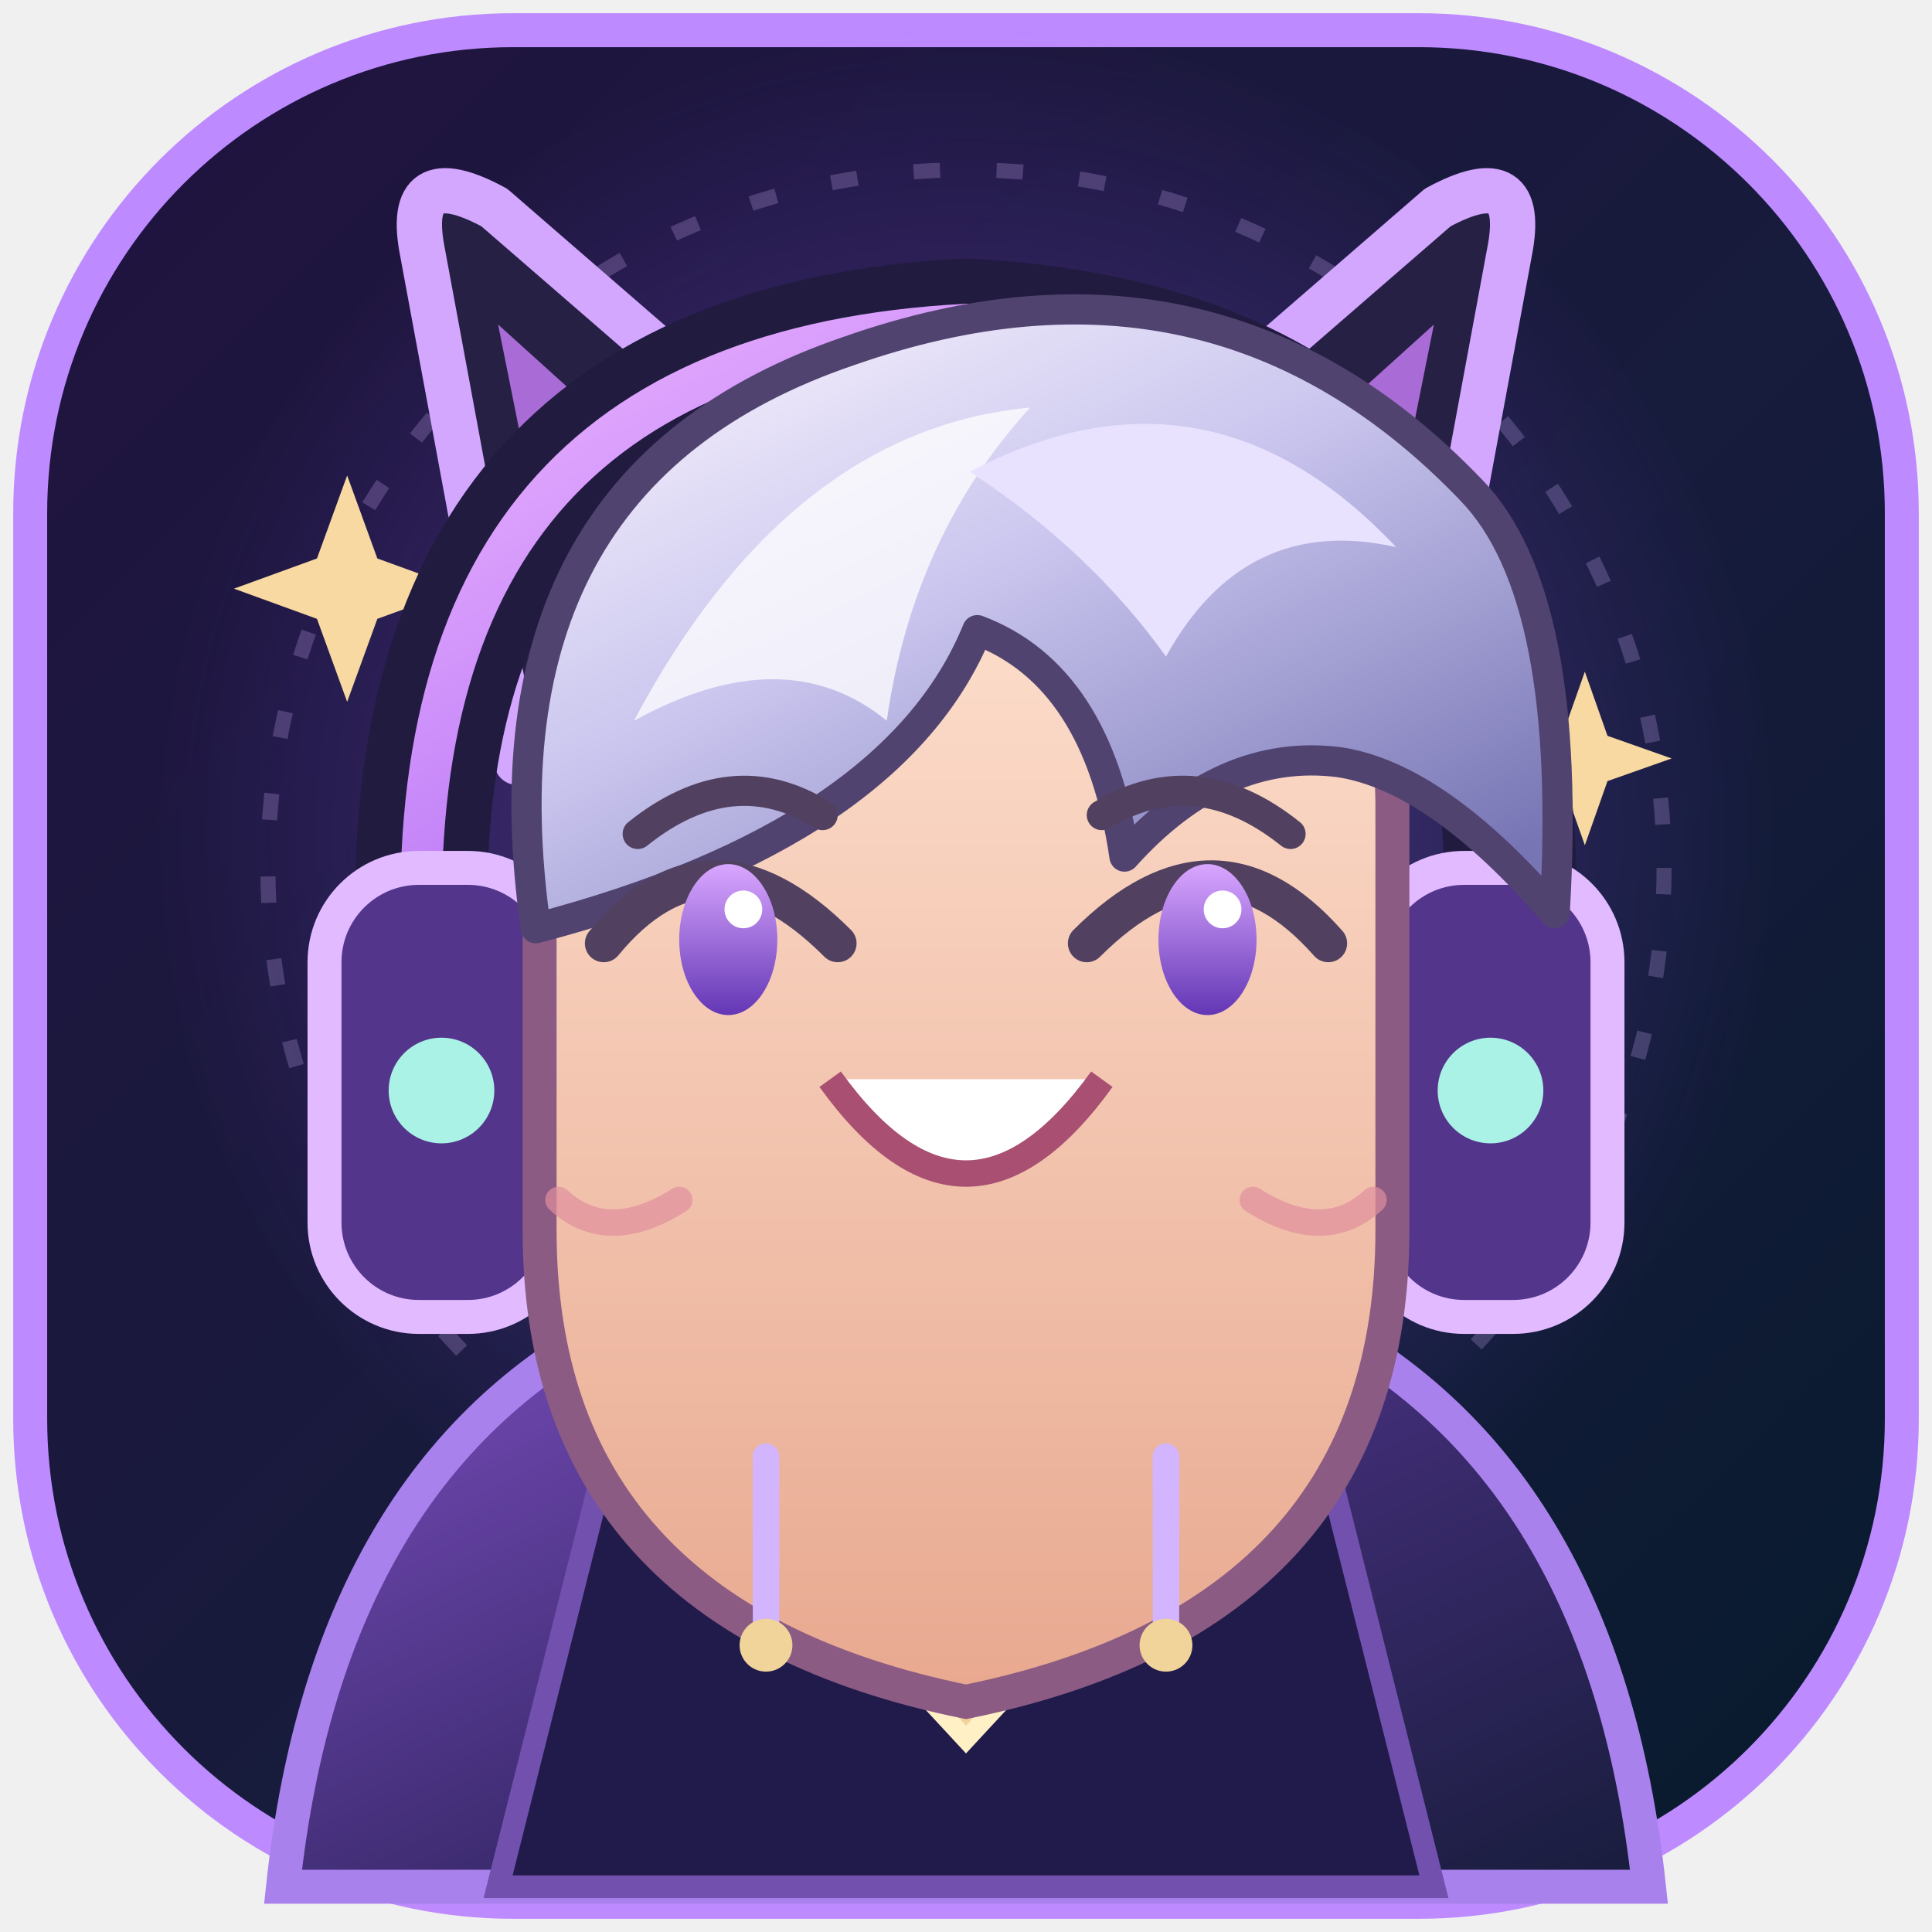
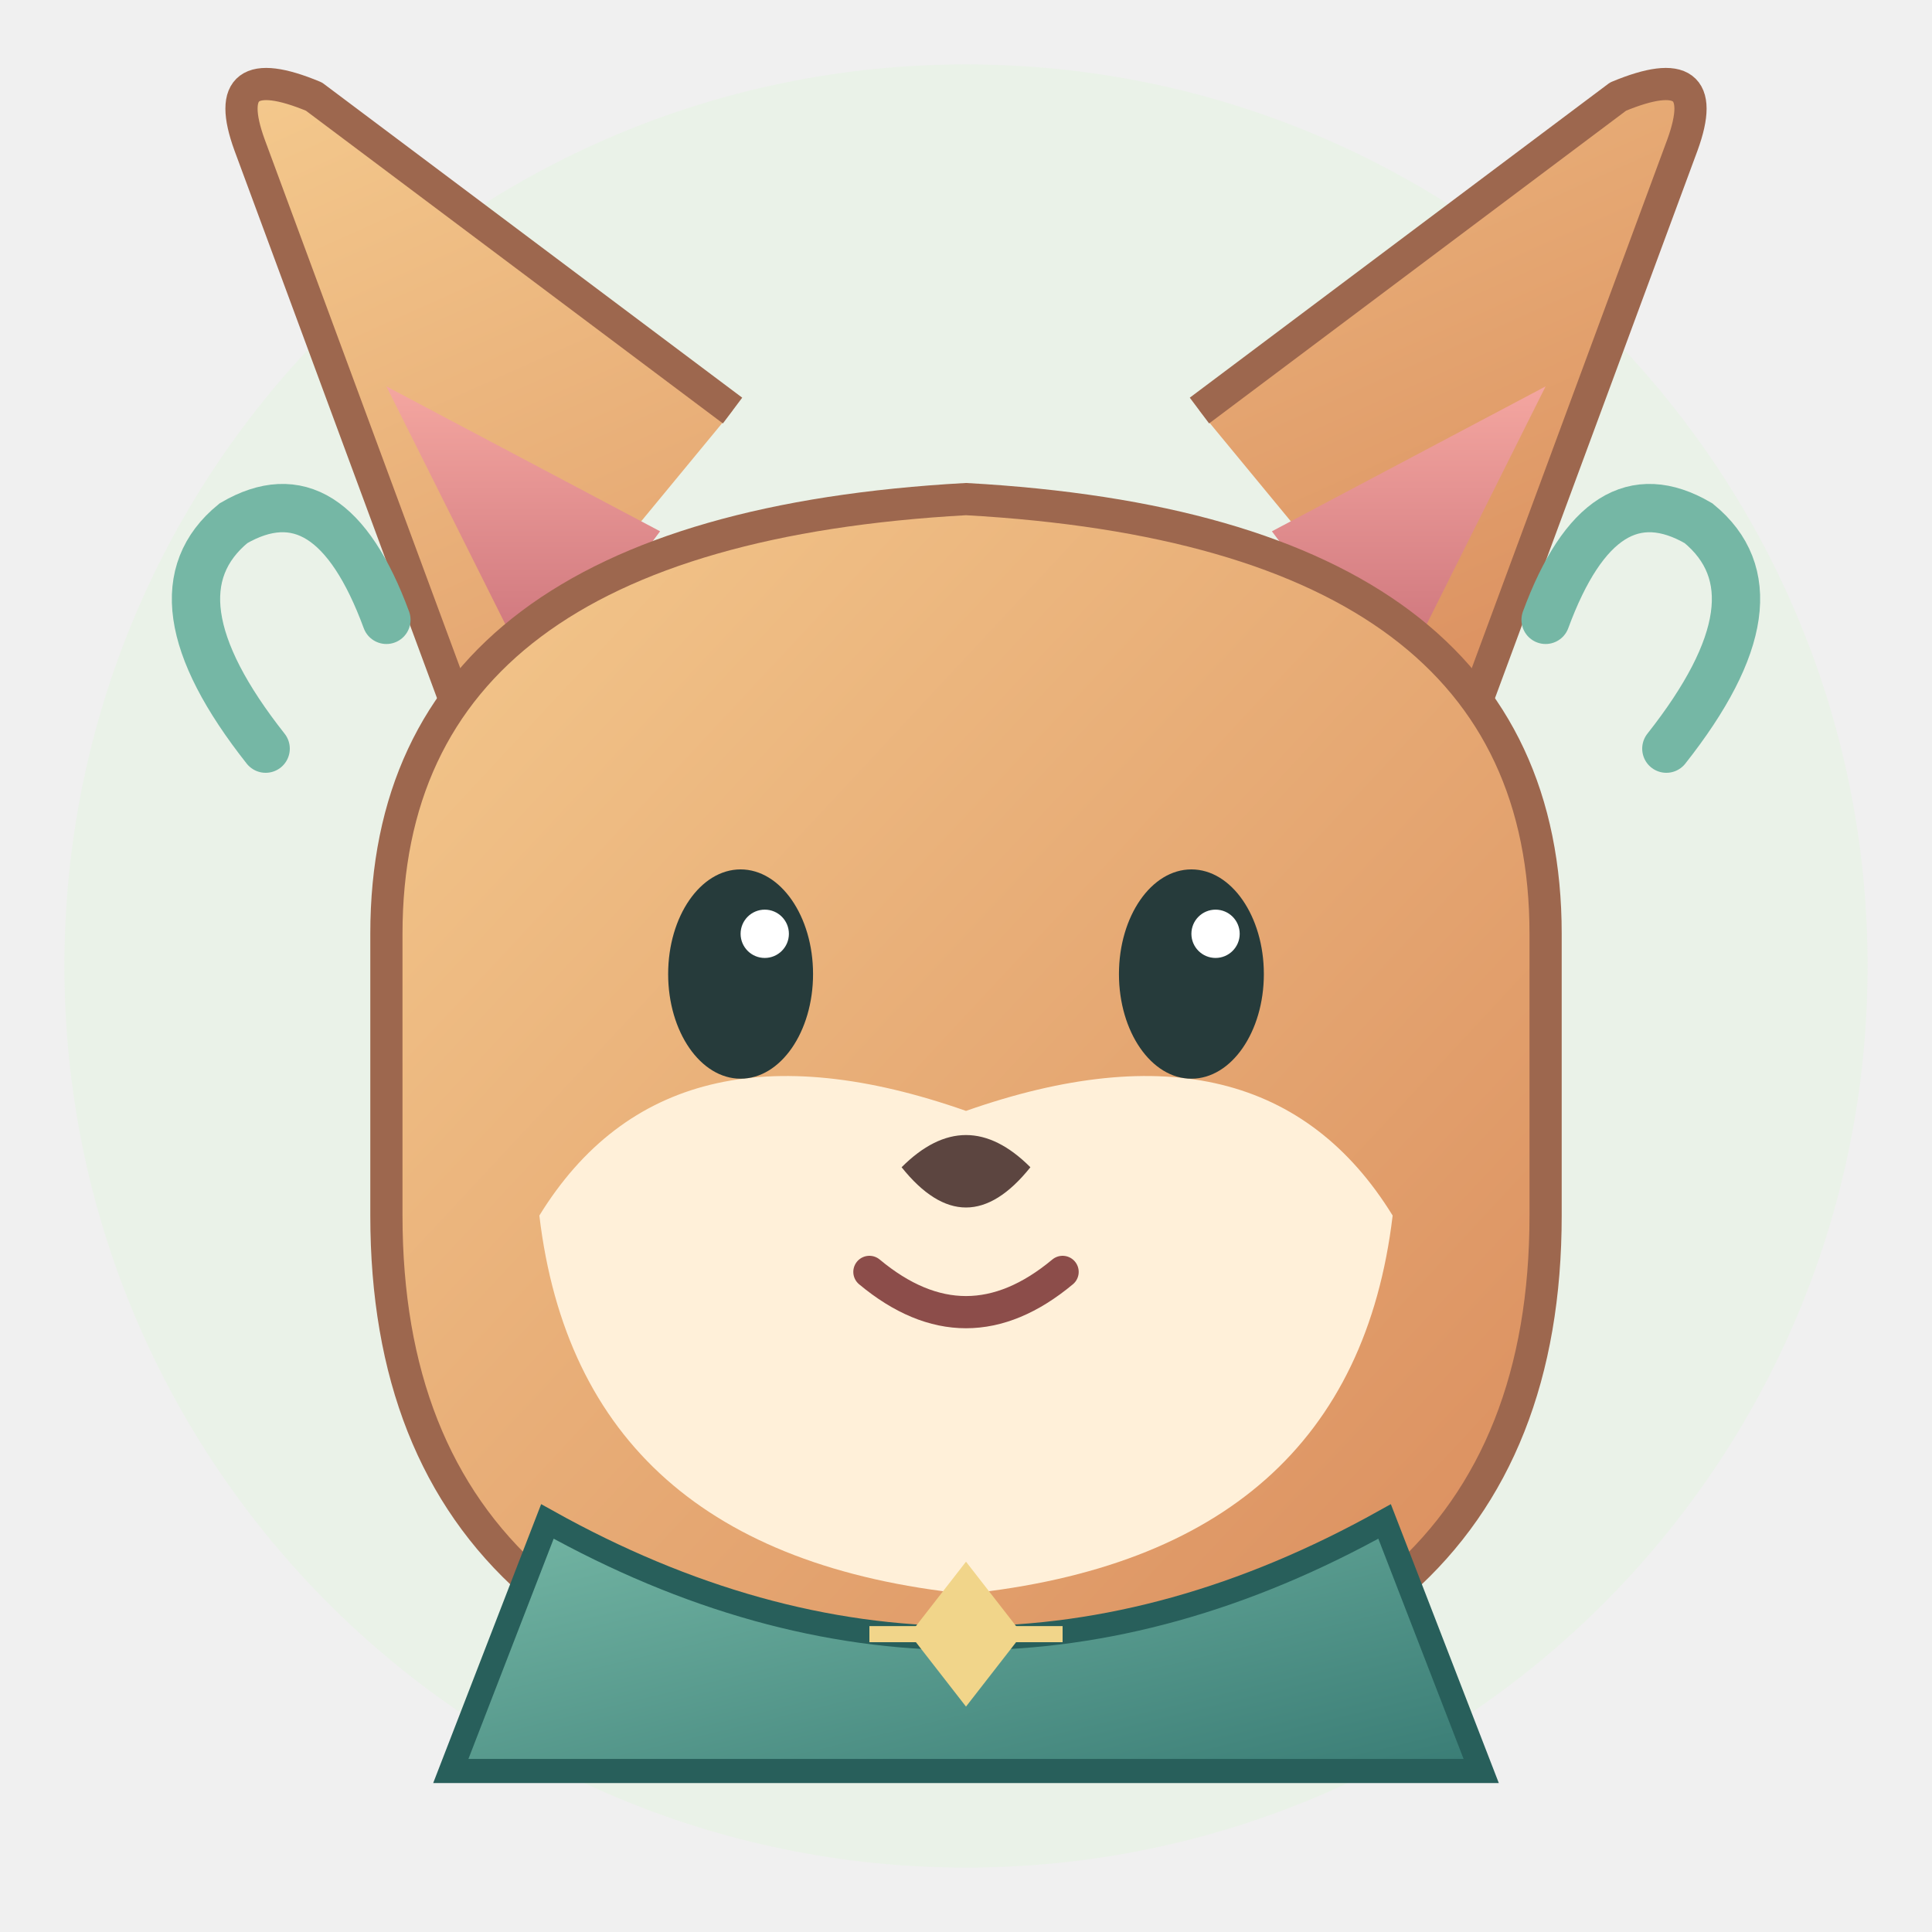
- <svg xmlns="http://www.w3.org/2000/svg" viewBox="0 0 512 512" role="img" aria-label="MIMOX anime gamer mascot">
+ <svg xmlns="http://www.w3.org/2000/svg" viewBox="0 0 240 240" role="img" aria-label="Mimox fennec mascot">
  <defs>
-     <linearGradient id="bg" x1="0" y1="0" x2="1" y2="1">
-       <stop stop-color="#21133f" />
-       <stop offset=".55" stop-color="#171b3c" />
-       <stop offset="1" stop-color="#071b2d" />
+     <linearGradient id="fur" x1="0" y1="0" x2="1" y2="1">
+       <stop stop-color="#f4c98d" />
+       <stop offset="1" stop-color="#d98b5c" />
    </linearGradient>
-     <radialGradient id="halo">
-       <stop stop-color="#b56cff" stop-opacity=".45" />
-       <stop offset="1" stop-color="#8b4dff" stop-opacity="0" />
-     </radialGradient>
-     <linearGradient id="hair" x1="0" y1="0" x2=".8" y2="1">
-       <stop stop-color="#fffaff" />
-       <stop offset=".48" stop-color="#c9c5ee" />
-       <stop offset="1" stop-color="#7775b4" />
+     <linearGradient id="ear" x1="0" y1="0" x2="0" y2="1">
+       <stop stop-color="#f4a6a0" />
+       <stop offset="1" stop-color="#c86e77" />
    </linearGradient>
-     <linearGradient id="skin" x1="0" y1="0" x2="0" y2="1">
-       <stop stop-color="#ffe5d4" />
-       <stop offset="1" stop-color="#e8a88f" />
-     </linearGradient>
-     <linearGradient id="hood" x1="0" y1="0" x2="1" y2="1">
-       <stop stop-color="#8252c8" />
-       <stop offset=".55" stop-color="#3e2c72" />
-       <stop offset="1" stop-color="#171c3b" />
-     </linearGradient>
-     <linearGradient id="purple" x1="0" y1="0" x2="1" y2="1">
-       <stop stop-color="#edb5ff" />
-       <stop offset="1" stop-color="#8c42ee" />
-     </linearGradient>
-     <linearGradient id="eye" x1="0" y1="0" x2="0" y2="1">
-       <stop stop-color="#d9a6ff" />
-       <stop offset="1" stop-color="#6336b5" />
+     <linearGradient id="scarf" x1="0" y1="0" x2="1" y2="1">
+       <stop stop-color="#75b7a5" />
+       <stop offset="1" stop-color="#397c75" />
    </linearGradient>
  </defs>
-   <rect x="8" y="8" width="496" height="496" rx="128" fill="url(#bg)" stroke="#bd8aff" stroke-width="9" />
-   <circle cx="256" cy="222" r="214" fill="url(#halo)" />
-   <circle cx="256" cy="230" r="185" fill="none" stroke="#d6b7ff" stroke-opacity=".23" stroke-width="4" stroke-dasharray="7 15" />
-   <g fill="#f7d9a1">
-     <path d="m92 126 8 22 22 8-22 8-8 22-8-22-22-8 22-8z" />
-     <path d="m420 178 6 17 17 6-17 6-6 17-6-17-17-6 17-6z" />
-     <circle cx="91" cy="282" r="5" />
-     <circle cx="424" cy="300" r="5" />
-   </g>
-   <path d="M75 500q12-112 91-151 39-20 90-20t90 20q79 39 91 151z" fill="url(#hood)" stroke="#a981ed" stroke-width="9" />
-   <path d="M166 365q90 76 180 0l34 135H132z" fill="#211b4c" stroke="#7150ae" stroke-width="6" />
-   <path d="m256 407 25 27-25 27-25-27z" fill="#f0d49a" stroke="#fff0c6" stroke-width="5" />
-   <path d="m256 418 13 16-13 15-13-15z" fill="#7a4cbb" />
-   <path d="M137 202 112 67q-5-25 19-12l105 91z" fill="#252044" stroke="#d4a7ff" stroke-width="12" stroke-linejoin="round" />
-   <path d="m145 151-13-65 62 56z" fill="#a96bd6" />
-   <path d="M375 202 400 67q5-25-19-12l-105 91z" fill="#252044" stroke="#d4a7ff" stroke-width="12" stroke-linejoin="round" />
-   <path d="m367 151 13-65-62 56z" fill="#a96bd6" />
-   <path d="M112 255q-8-161 144-169 152 8 144 169" fill="none" stroke="#211b3f" stroke-width="35" stroke-linecap="round" />
-   <path d="M112 255q-8-161 144-169 152 8 144 169" fill="none" stroke="url(#purple)" stroke-width="11" stroke-linecap="round" />
-   <rect x="86" y="230" width="63" height="119" rx="25" fill="#54358c" stroke="#e1baff" stroke-width="9" />
-   <rect x="363" y="230" width="63" height="119" rx="25" fill="#54358c" stroke="#e1baff" stroke-width="9" />
-   <circle cx="117" cy="289" r="14" fill="#a9f2e5" />
-   <circle cx="395" cy="289" r="14" fill="#a9f2e5" />
-   <path d="M143 214q0-91 113-96 113 5 113 96v112q0 102-113 125-113-23-113-125z" fill="url(#skin)" stroke="#8b5b83" stroke-width="9" />
-   <path d="M142 246q-17-119 83-153 97-34 165 37 27 28 22 112-31-36-57-40-31-4-57 25-7-48-39-60-22 54-117 79z" fill="url(#hair)" stroke="#51436f" stroke-width="8" stroke-linejoin="round" />
-   <path d="M168 191q41-77 105-83-31 34-38 83-27-22-67 0z" fill="#fff" opacity=".75" />
-   <path d="M257 125q63-33 113 20-40-9-61 29-20-28-52-49z" fill="#e8e2ff" />
-   <path d="M160 250q28-34 62 0M288 250q34-34 64 0" fill="none" stroke="#51405f" stroke-width="10" stroke-linecap="round" />
-   <ellipse cx="193" cy="249" rx="13" ry="20" fill="url(#eye)" />
-   <ellipse cx="320" cy="249" rx="13" ry="20" fill="url(#eye)" />
-   <circle cx="197" cy="241" r="5" fill="#fff" />
-   <circle cx="324" cy="241" r="5" fill="#fff" />
-   <path d="M169 221q25-20 49-5M292 216q25-15 50 5" fill="none" stroke="#51405f" stroke-width="8" stroke-linecap="round" />
-   <path d="M220 286q36 50 72 0" fill="#fff" stroke="#a94f71" stroke-width="7" stroke-linejoin="round" />
-   <path d="M180 318q-19 12-32 0M332 318q19 12 32 0" fill="none" stroke="#df8e9c" stroke-width="7" stroke-linecap="round" opacity=".7" />
-   <path d="M203 386v45m106-45v45" stroke="#d3b5ff" stroke-width="7" stroke-linecap="round" />
-   <circle cx="203" cy="436" r="7" fill="#f0d49a" />
-   <circle cx="309" cy="436" r="7" fill="#f0d49a" />
+   <circle cx="120" cy="120" r="112" fill="#eaf2e8" />
+   <path d="M58 91 31 18Q27 7 39 12L91 51M182 91l27-73q4-11-8-6l-52 39" fill="url(#fur)" stroke="#9d674e" stroke-width="4" stroke-linejoin="round" />
+   <path d="m48 48 34 18-15 20zm144 0-34 18 15 20z" fill="url(#ear)" />
+   <path d="M48 116Q48 66 120 62q72 4 72 54v35q0 59-72 64-72-5-72-64z" fill="url(#fur)" stroke="#9d674e" stroke-width="4" />
+   <path d="M67 151q16-26 53-13 37-13 53 13-5 42-53 47-48-5-53-47" fill="#fff0d9" />
+   <ellipse cx="92" cy="121" rx="9" ry="13" fill="#263b3b" />
+   <ellipse cx="148" cy="121" rx="9" ry="13" fill="#263b3b" />
+   <circle cx="95" cy="116" r="3" fill="white" />
+   <circle cx="151" cy="116" r="3" fill="white" />
+   <path d="M112 145q8-8 16 0-8 10-16 0" fill="#5c4540" />
+   <path d="M108 158q12 10 24 0" fill="none" stroke="#8c4d4a" stroke-width="4" stroke-linecap="round" />
+   <path d="M68 189q52 29 104 0l12 31H56z" fill="url(#scarf)" stroke="#285f5b" stroke-width="3" />
+   <path d="m120 194 7 9-7 9-7-9z" fill="#f1d58a" />
+   <path d="M108 203h24" stroke="#f1d58a" stroke-width="2" />
+   <path d="M33 93q-15-19-4-28 12-7 19 12M207 93q15-19 4-28-12-7-19 12" fill="none" stroke="#75b7a5" stroke-width="6" stroke-linecap="round" />
</svg>
